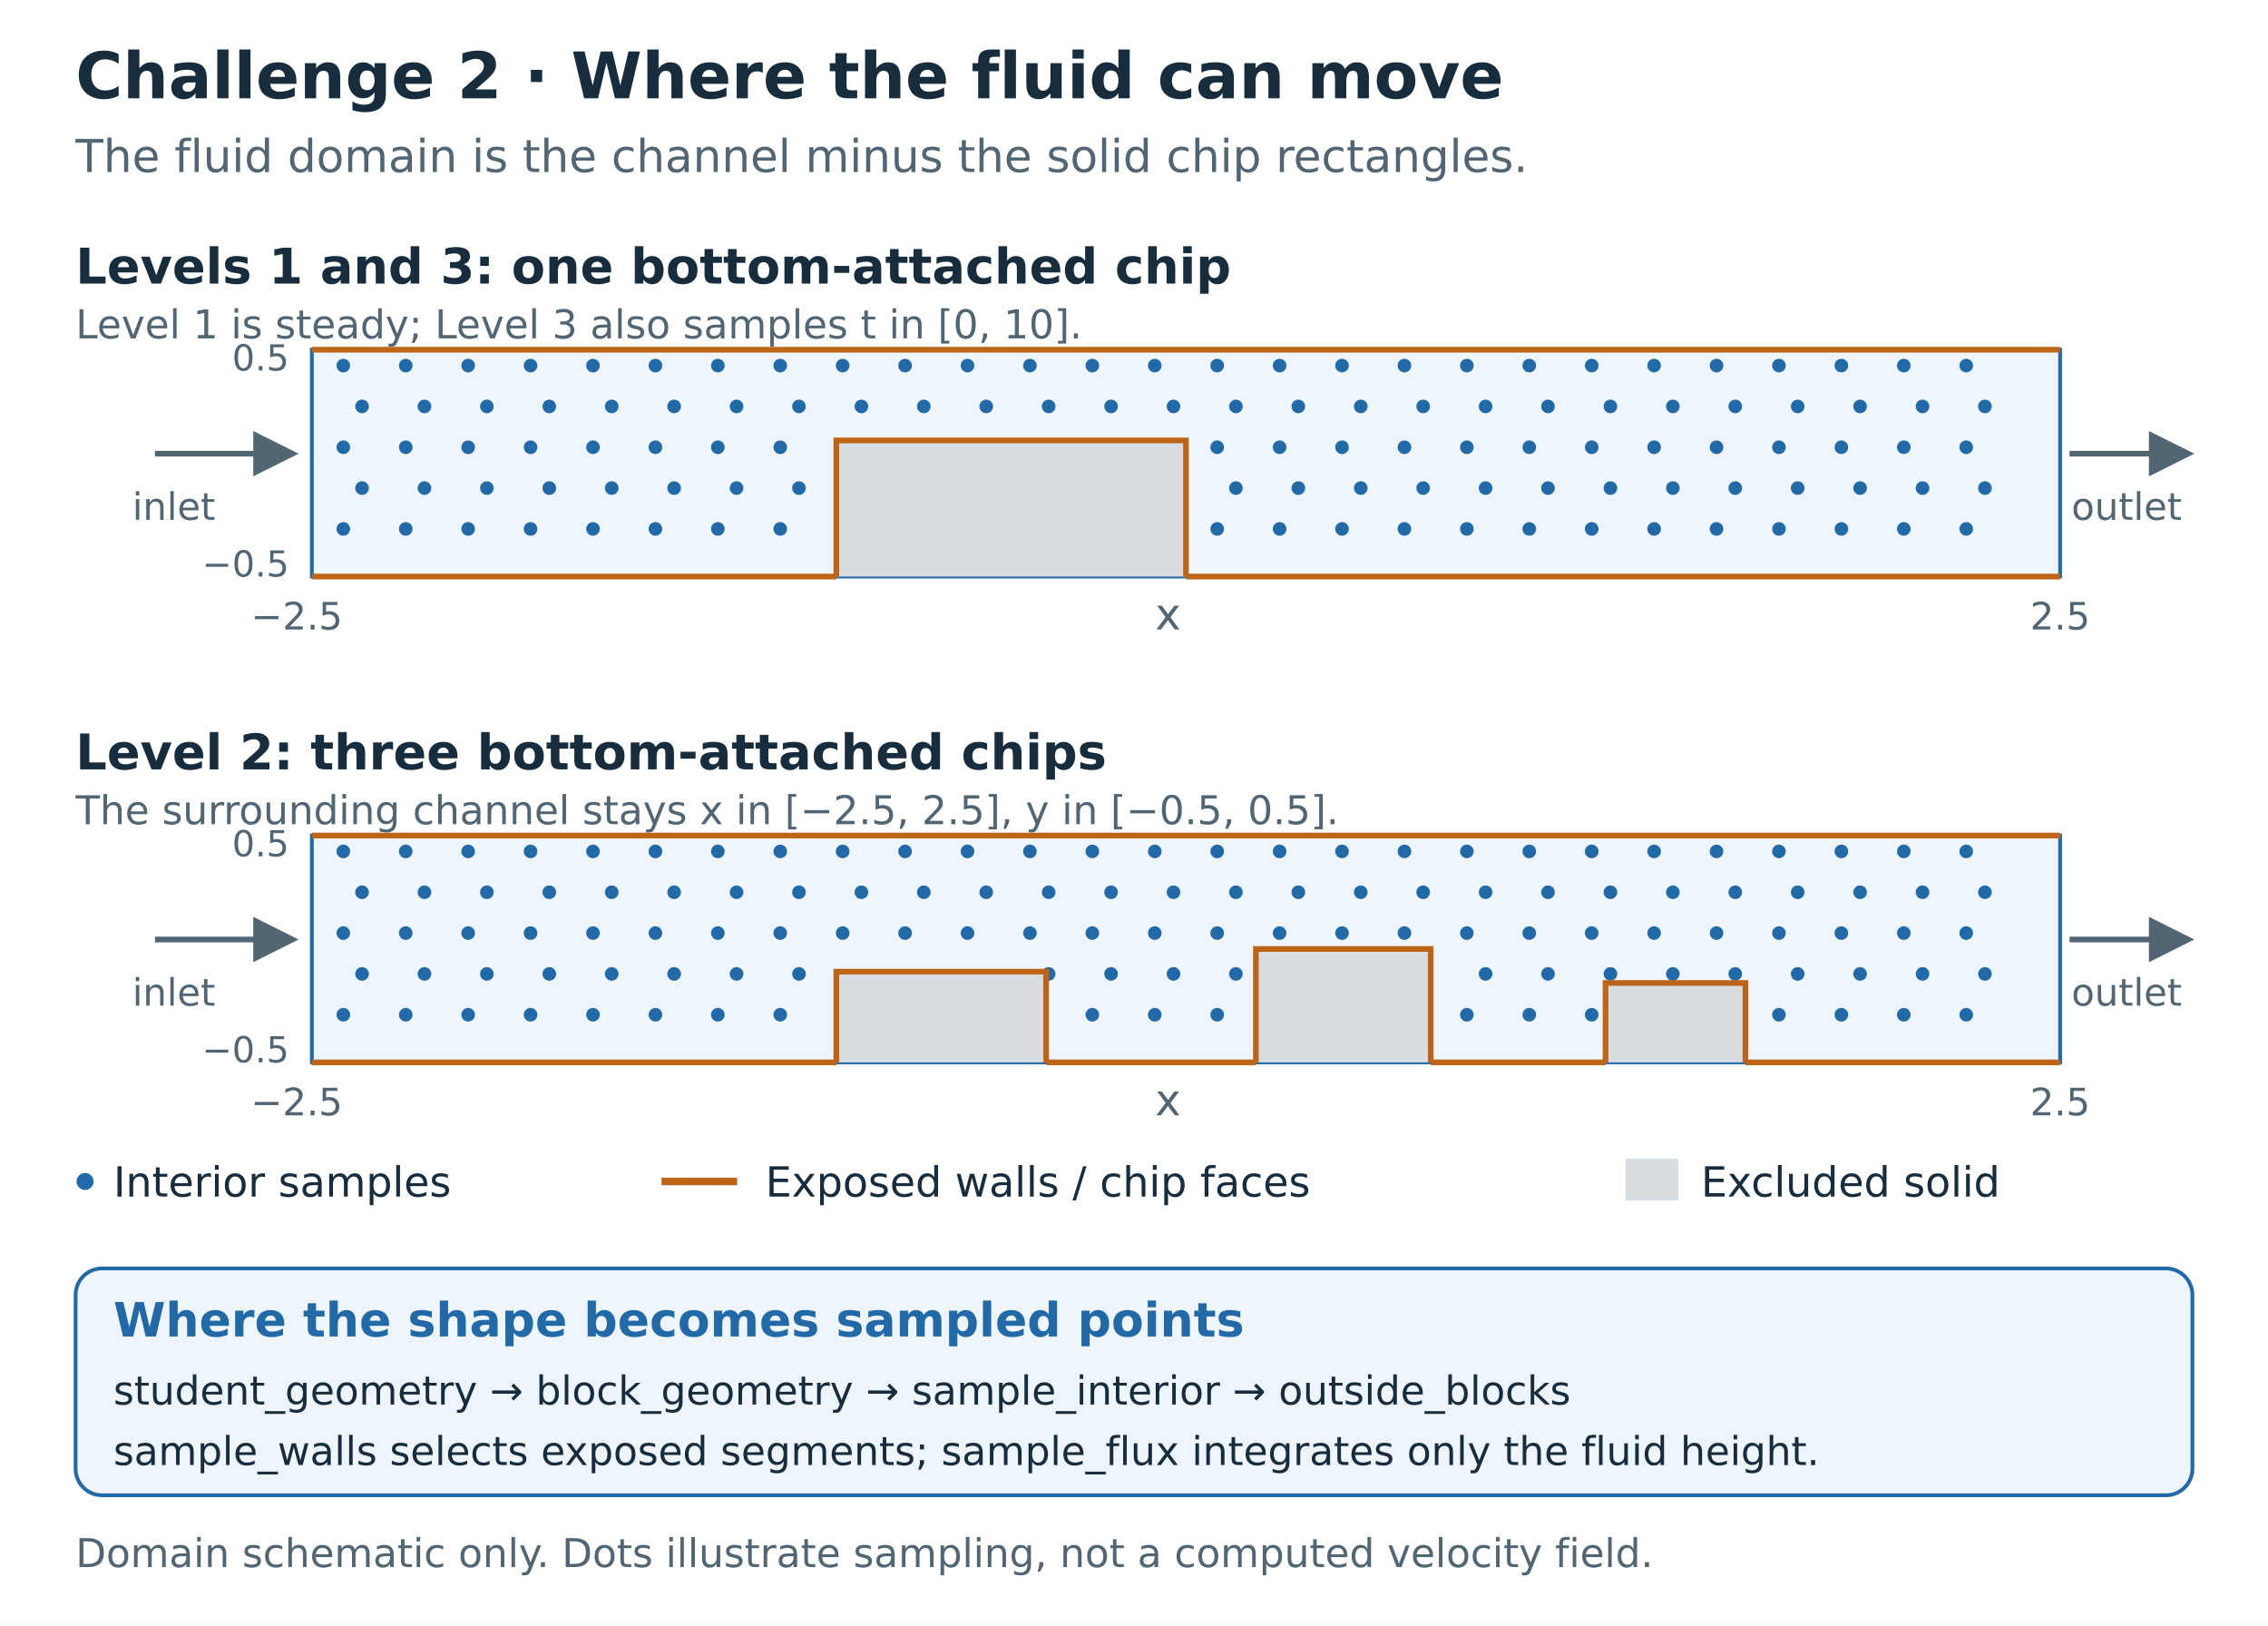
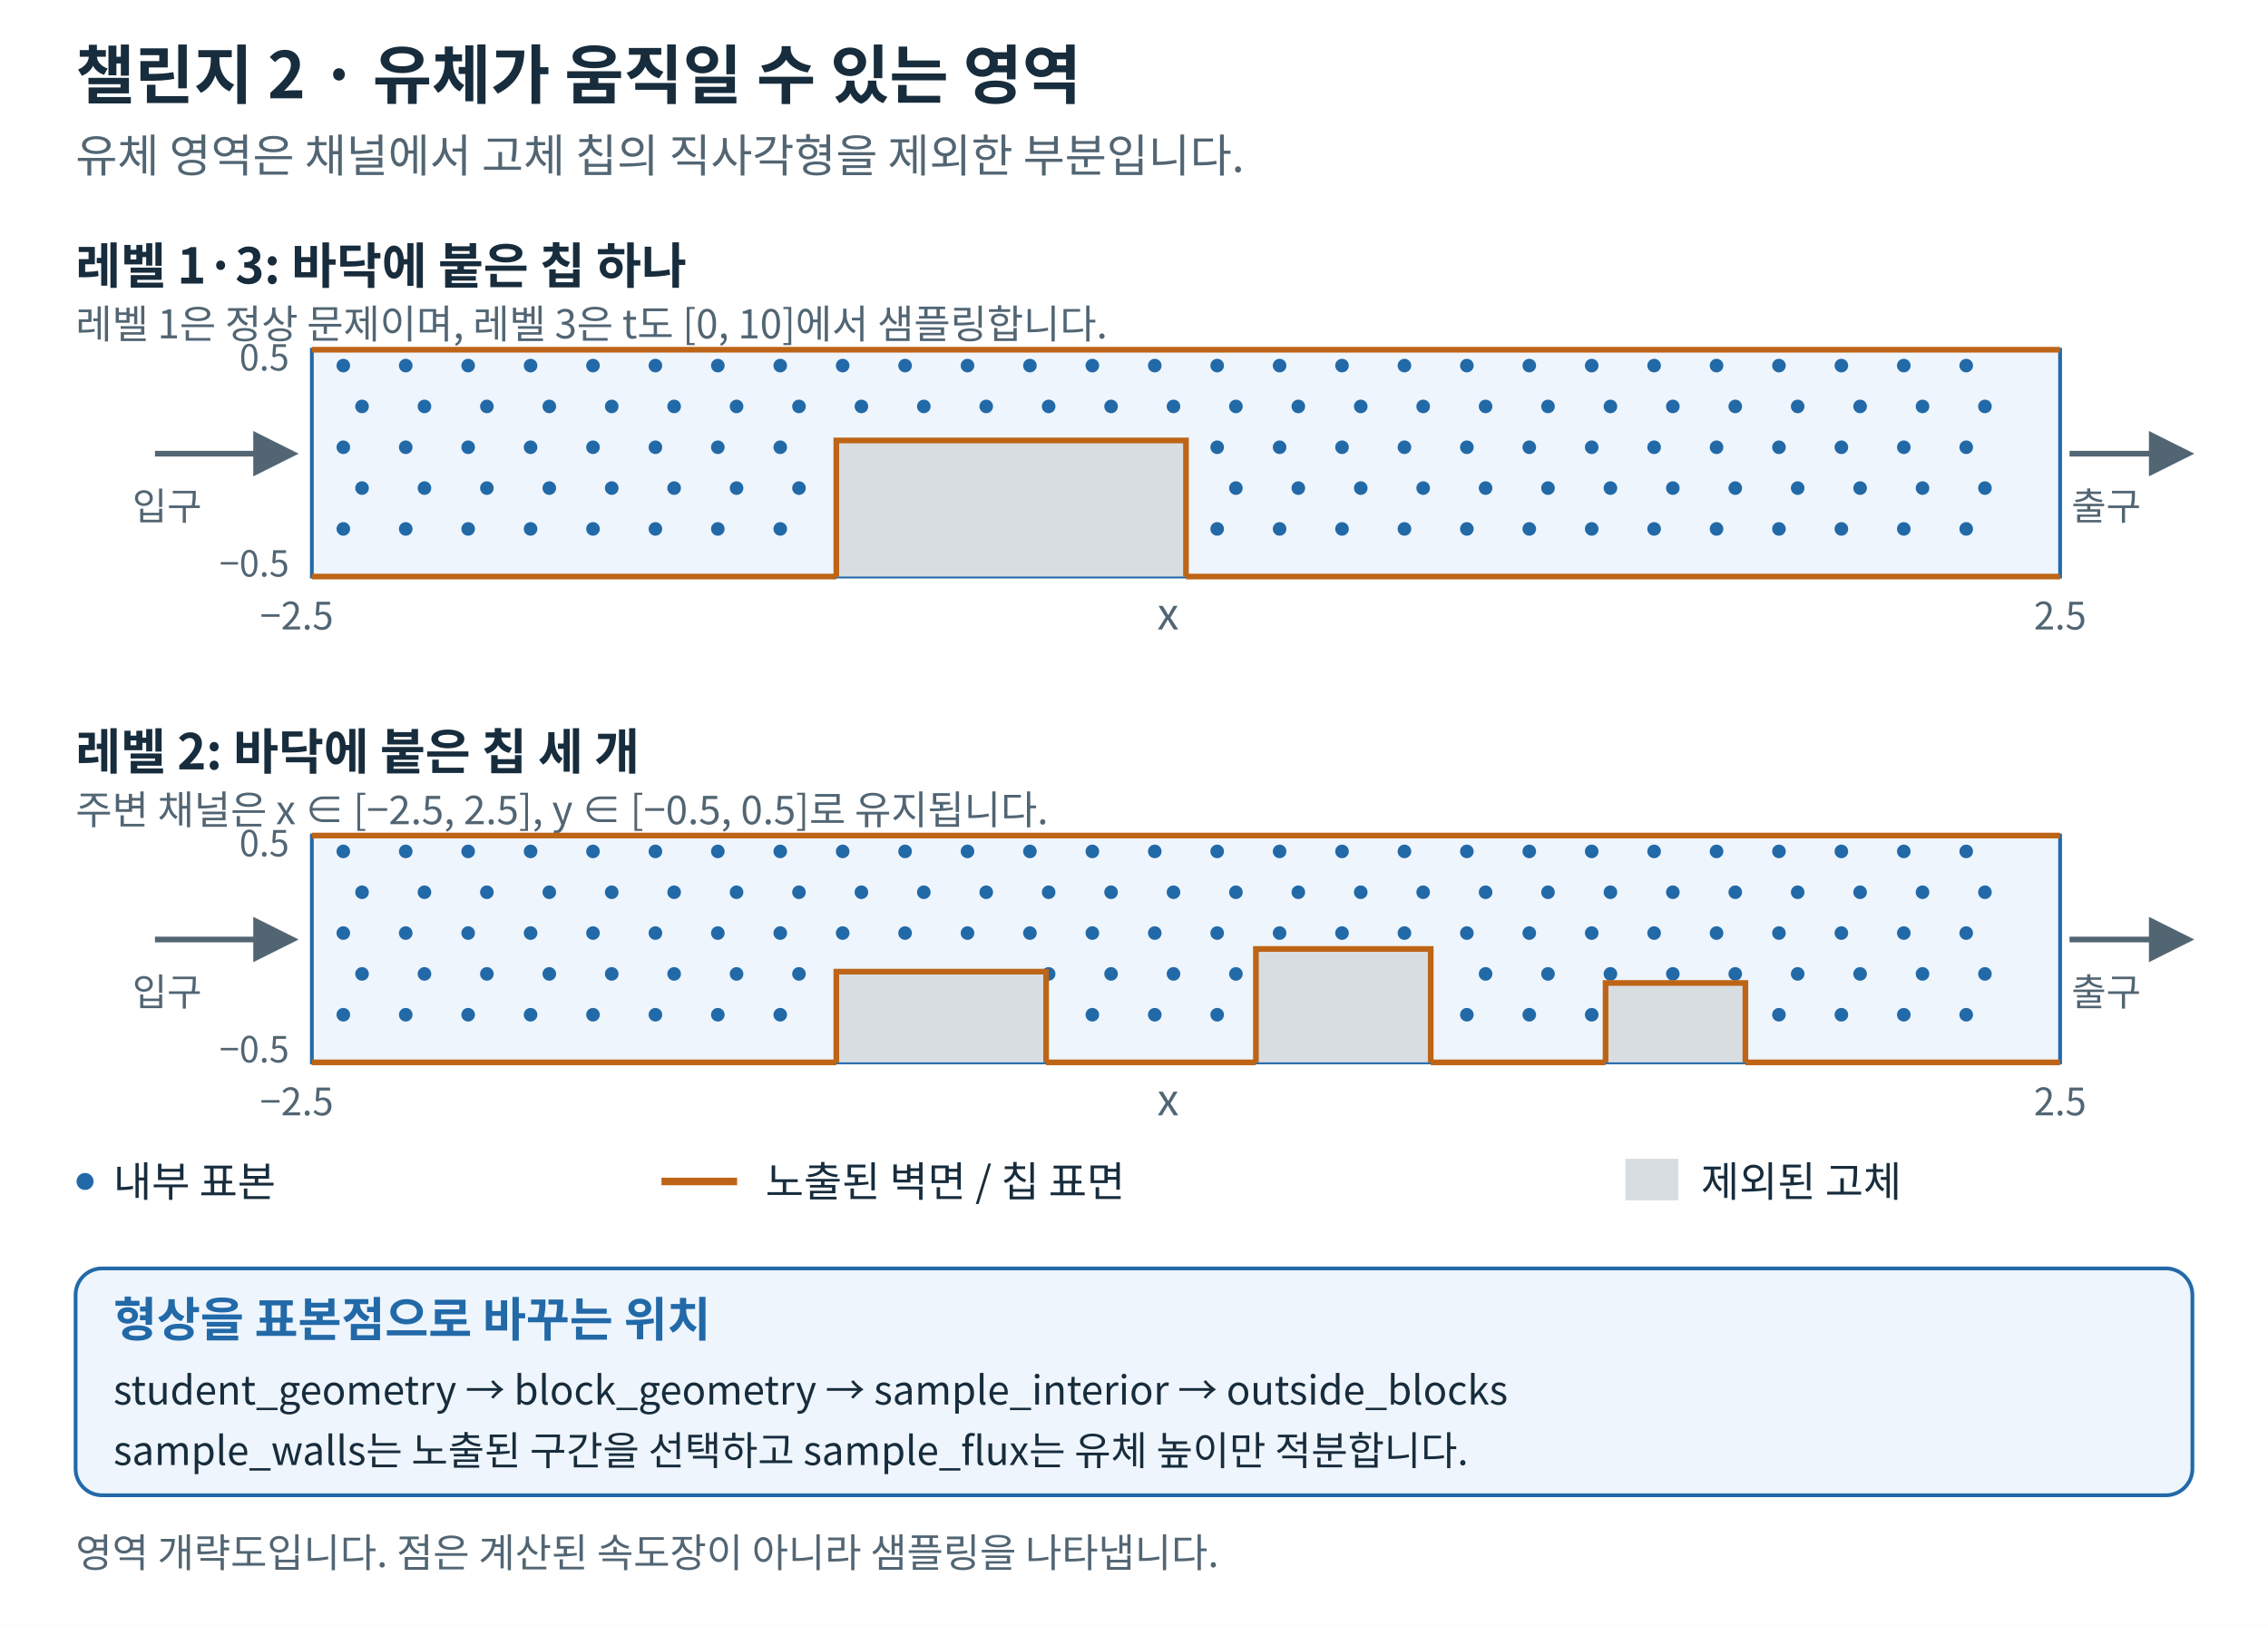
<svg xmlns="http://www.w3.org/2000/svg" width="1200" height="860" viewBox="0 0 1200 860" role="img" aria-labelledby="title desc">
  <defs>
    <marker id="arrow" markerWidth="8" markerHeight="8" refX="7" refY="4" orient="auto-start-reverse">
      <path d="M0,0 L8,4 L0,8Z" fill="#526573" />
    </marker>
  </defs>
  <rect width="1200" height="860" fill="#ffffff" />
-   <g font-family="DejaVu Sans, Arial, sans-serif">
-     <text x="40" y="52" font-size="34" fill="#172c3c" text-anchor="start" font-weight="650">Challenge 2 · Where the fluid can move</text>
-     <text x="40" y="91" font-size="24" fill="#526573" text-anchor="start" font-weight="400">The fluid domain is the channel minus the solid chip rectangles.</text>
-     <text x="40" y="150" font-size="26" fill="#172c3c" text-anchor="start" font-weight="600">Levels 1 and 3: one bottom-attached chip</text>
-     <text x="40" y="179" font-size="21" fill="#526573" text-anchor="start" font-weight="400">Level 1 is steady; Level 3 also samples t in [0, 10].</text>
+   <g font-family="Noto Sans CJK KR, Noto Sans KR, Malgun Gothic, Apple SD Gothic Neo, DejaVu Sans, Arial, sans-serif">
+     <text x="40" y="52" font-size="34" fill="#172c3c" text-anchor="start" font-weight="650">챌린지 2 · 유체가 움직일 수 있는 영역</text>
+     <text x="40" y="91" font-size="24" fill="#526573" text-anchor="start" font-weight="400">유체 영역은 채널에서 고체 칩의 직사각형을 제외한 부분입니다.</text>
+     <text x="40" y="150" font-size="26" fill="#172c3c" text-anchor="start" font-weight="600">레벨 1·3: 바닥에 붙은 칩 하나</text>
+     <text x="40" y="179" font-size="21" fill="#526573" text-anchor="start" font-weight="400">레벨 1은 정상 문제이며, 레벨 3은 t도 [0, 10]에서 샘플링합니다.</text>
    <rect x="165" y="185" width="925" height="120" fill="#eef5fc" stroke="#2269a8" stroke-width="2" />
    <circle cx="181.65" cy="193.4" r="3.6" fill="#2269a8" />
    <circle cx="214.676" cy="193.4" r="3.6" fill="#2269a8" />
    <circle cx="247.702" cy="193.4" r="3.6" fill="#2269a8" />
    <circle cx="280.728" cy="193.4" r="3.6" fill="#2269a8" />
    <circle cx="313.754" cy="193.4" r="3.6" fill="#2269a8" />
    <circle cx="346.78" cy="193.4" r="3.6" fill="#2269a8" />
    <circle cx="379.806" cy="193.4" r="3.6" fill="#2269a8" />
    <circle cx="412.831" cy="193.4" r="3.6" fill="#2269a8" />
    <circle cx="445.857" cy="193.4" r="3.6" fill="#2269a8" />
    <circle cx="478.883" cy="193.4" r="3.6" fill="#2269a8" />
    <circle cx="511.909" cy="193.4" r="3.6" fill="#2269a8" />
    <circle cx="544.935" cy="193.4" r="3.6" fill="#2269a8" />
    <circle cx="577.961" cy="193.4" r="3.6" fill="#2269a8" />
    <circle cx="610.987" cy="193.4" r="3.6" fill="#2269a8" />
    <circle cx="644.013" cy="193.4" r="3.6" fill="#2269a8" />
    <circle cx="677.039" cy="193.4" r="3.6" fill="#2269a8" />
    <circle cx="710.065" cy="193.4" r="3.6" fill="#2269a8" />
    <circle cx="743.091" cy="193.4" r="3.6" fill="#2269a8" />
    <circle cx="776.117" cy="193.4" r="3.6" fill="#2269a8" />
    <circle cx="809.143" cy="193.4" r="3.6" fill="#2269a8" />
    <circle cx="842.169" cy="193.4" r="3.6" fill="#2269a8" />
    <circle cx="875.194" cy="193.4" r="3.6" fill="#2269a8" />
    <circle cx="908.22" cy="193.4" r="3.6" fill="#2269a8" />
    <circle cx="941.246" cy="193.4" r="3.6" fill="#2269a8" />
    <circle cx="974.272" cy="193.4" r="3.6" fill="#2269a8" />
    <circle cx="1007.298" cy="193.4" r="3.6" fill="#2269a8" />
    <circle cx="1040.324" cy="193.4" r="3.6" fill="#2269a8" />
    <circle cx="191.558" cy="215" r="3.6" fill="#2269a8" />
    <circle cx="224.584" cy="215" r="3.6" fill="#2269a8" />
    <circle cx="257.61" cy="215" r="3.6" fill="#2269a8" />
    <circle cx="290.636" cy="215" r="3.6" fill="#2269a8" />
    <circle cx="323.661" cy="215" r="3.6" fill="#2269a8" />
    <circle cx="356.687" cy="215" r="3.6" fill="#2269a8" />
    <circle cx="389.713" cy="215" r="3.6" fill="#2269a8" />
    <circle cx="422.739" cy="215" r="3.6" fill="#2269a8" />
    <circle cx="455.765" cy="215" r="3.6" fill="#2269a8" />
    <circle cx="488.791" cy="215" r="3.6" fill="#2269a8" />
    <circle cx="521.817" cy="215" r="3.6" fill="#2269a8" />
    <circle cx="554.843" cy="215" r="3.6" fill="#2269a8" />
    <circle cx="587.869" cy="215" r="3.6" fill="#2269a8" />
    <circle cx="620.895" cy="215" r="3.6" fill="#2269a8" />
    <circle cx="653.921" cy="215" r="3.6" fill="#2269a8" />
    <circle cx="686.947" cy="215" r="3.6" fill="#2269a8" />
    <circle cx="719.973" cy="215" r="3.6" fill="#2269a8" />
    <circle cx="752.999" cy="215" r="3.6" fill="#2269a8" />
    <circle cx="786.024" cy="215" r="3.6" fill="#2269a8" />
    <circle cx="819.05" cy="215" r="3.6" fill="#2269a8" />
    <circle cx="852.076" cy="215" r="3.6" fill="#2269a8" />
    <circle cx="885.102" cy="215" r="3.6" fill="#2269a8" />
    <circle cx="918.128" cy="215" r="3.6" fill="#2269a8" />
    <circle cx="951.154" cy="215" r="3.6" fill="#2269a8" />
    <circle cx="984.18" cy="215" r="3.6" fill="#2269a8" />
    <circle cx="1017.206" cy="215" r="3.6" fill="#2269a8" />
    <circle cx="1050.232" cy="215" r="3.6" fill="#2269a8" />
    <circle cx="181.65" cy="236.6" r="3.6" fill="#2269a8" />
    <circle cx="214.676" cy="236.6" r="3.6" fill="#2269a8" />
    <circle cx="247.702" cy="236.6" r="3.6" fill="#2269a8" />
    <circle cx="280.728" cy="236.6" r="3.6" fill="#2269a8" />
    <circle cx="313.754" cy="236.6" r="3.6" fill="#2269a8" />
    <circle cx="346.78" cy="236.6" r="3.6" fill="#2269a8" />
    <circle cx="379.806" cy="236.6" r="3.6" fill="#2269a8" />
    <circle cx="412.831" cy="236.6" r="3.6" fill="#2269a8" />
    <circle cx="644.013" cy="236.6" r="3.6" fill="#2269a8" />
    <circle cx="677.039" cy="236.6" r="3.6" fill="#2269a8" />
    <circle cx="710.065" cy="236.6" r="3.6" fill="#2269a8" />
    <circle cx="743.091" cy="236.6" r="3.6" fill="#2269a8" />
    <circle cx="776.117" cy="236.6" r="3.6" fill="#2269a8" />
    <circle cx="809.143" cy="236.6" r="3.6" fill="#2269a8" />
    <circle cx="842.169" cy="236.6" r="3.6" fill="#2269a8" />
    <circle cx="875.194" cy="236.6" r="3.6" fill="#2269a8" />
    <circle cx="908.22" cy="236.6" r="3.6" fill="#2269a8" />
    <circle cx="941.246" cy="236.6" r="3.6" fill="#2269a8" />
    <circle cx="974.272" cy="236.6" r="3.6" fill="#2269a8" />
    <circle cx="1007.298" cy="236.6" r="3.6" fill="#2269a8" />
    <circle cx="1040.324" cy="236.6" r="3.6" fill="#2269a8" />
    <circle cx="191.558" cy="258.2" r="3.6" fill="#2269a8" />
    <circle cx="224.584" cy="258.2" r="3.6" fill="#2269a8" />
    <circle cx="257.61" cy="258.2" r="3.6" fill="#2269a8" />
    <circle cx="290.636" cy="258.2" r="3.6" fill="#2269a8" />
    <circle cx="323.661" cy="258.2" r="3.6" fill="#2269a8" />
    <circle cx="356.687" cy="258.2" r="3.6" fill="#2269a8" />
    <circle cx="389.713" cy="258.2" r="3.6" fill="#2269a8" />
    <circle cx="422.739" cy="258.2" r="3.6" fill="#2269a8" />
    <circle cx="653.921" cy="258.2" r="3.6" fill="#2269a8" />
    <circle cx="686.947" cy="258.2" r="3.6" fill="#2269a8" />
    <circle cx="719.973" cy="258.2" r="3.6" fill="#2269a8" />
    <circle cx="752.999" cy="258.2" r="3.6" fill="#2269a8" />
    <circle cx="786.024" cy="258.2" r="3.6" fill="#2269a8" />
    <circle cx="819.05" cy="258.2" r="3.6" fill="#2269a8" />
    <circle cx="852.076" cy="258.2" r="3.6" fill="#2269a8" />
    <circle cx="885.102" cy="258.2" r="3.6" fill="#2269a8" />
    <circle cx="918.128" cy="258.2" r="3.6" fill="#2269a8" />
    <circle cx="951.154" cy="258.2" r="3.6" fill="#2269a8" />
    <circle cx="984.18" cy="258.2" r="3.6" fill="#2269a8" />
    <circle cx="1017.206" cy="258.2" r="3.6" fill="#2269a8" />
    <circle cx="1050.232" cy="258.2" r="3.6" fill="#2269a8" />
    <circle cx="181.65" cy="279.8" r="3.6" fill="#2269a8" />
    <circle cx="214.676" cy="279.8" r="3.6" fill="#2269a8" />
    <circle cx="247.702" cy="279.8" r="3.6" fill="#2269a8" />
    <circle cx="280.728" cy="279.8" r="3.6" fill="#2269a8" />
    <circle cx="313.754" cy="279.8" r="3.6" fill="#2269a8" />
    <circle cx="346.78" cy="279.8" r="3.6" fill="#2269a8" />
    <circle cx="379.806" cy="279.8" r="3.6" fill="#2269a8" />
    <circle cx="412.831" cy="279.8" r="3.6" fill="#2269a8" />
    <circle cx="644.013" cy="279.8" r="3.6" fill="#2269a8" />
    <circle cx="677.039" cy="279.8" r="3.6" fill="#2269a8" />
    <circle cx="710.065" cy="279.8" r="3.6" fill="#2269a8" />
    <circle cx="743.091" cy="279.8" r="3.6" fill="#2269a8" />
    <circle cx="776.117" cy="279.8" r="3.6" fill="#2269a8" />
    <circle cx="809.143" cy="279.8" r="3.6" fill="#2269a8" />
    <circle cx="842.169" cy="279.8" r="3.6" fill="#2269a8" />
    <circle cx="875.194" cy="279.8" r="3.6" fill="#2269a8" />
    <circle cx="908.22" cy="279.8" r="3.6" fill="#2269a8" />
    <circle cx="941.246" cy="279.8" r="3.6" fill="#2269a8" />
    <circle cx="974.272" cy="279.8" r="3.6" fill="#2269a8" />
    <circle cx="1007.298" cy="279.8" r="3.6" fill="#2269a8" />
    <circle cx="1040.324" cy="279.8" r="3.6" fill="#2269a8" />
    <rect x="442.5" y="233" width="185" height="72" fill="#d8dde2" />
    <path d="M442.5 305V233H627.5V305" fill="none" stroke="#bd6416" stroke-width="3" />
    <path d="M165 185H1090 M165 305H442.5 M627.5 305H1090" stroke="#bd6416" stroke-width="3" />
    <path d="M82 240H155" fill="none" stroke="#526573" stroke-width="3" marker-end="url(#arrow)" />
    <path d="M1095 240H1158" fill="none" stroke="#526573" stroke-width="3" marker-end="url(#arrow)" />
-     <text x="70" y="275" font-size="20" fill="#526573" text-anchor="start" font-weight="400">inlet</text>
-     <text x="1096" y="275" font-size="20" fill="#526573" text-anchor="start" font-weight="400">outlet</text>
+     <text x="70" y="275" font-size="20" fill="#526573" text-anchor="start" font-weight="400">입구</text>
+     <text x="1096" y="275" font-size="20" fill="#526573" text-anchor="start" font-weight="400">출구</text>
    <text x="157" y="333" font-size="20" fill="#526573" text-anchor="middle" font-weight="400">−2.5</text>
    <text x="1090" y="333" font-size="20" fill="#526573" text-anchor="middle" font-weight="400">2.5</text>
    <text x="618" y="333" font-size="23" fill="#526573" text-anchor="middle" font-weight="400">x</text>
    <text x="153" y="196" font-size="19" fill="#526573" text-anchor="end" font-weight="400">0.5</text>
    <text x="153" y="305" font-size="19" fill="#526573" text-anchor="end" font-weight="400">−0.5</text>
-     <text x="40" y="407" font-size="26" fill="#172c3c" text-anchor="start" font-weight="600">Level 2: three bottom-attached chips</text>
-     <text x="40" y="436" font-size="21" fill="#526573" text-anchor="start" font-weight="400">The surrounding channel stays x in [−2.5, 2.5], y in [−0.5, 0.5].</text>
+     <text x="40" y="407" font-size="26" fill="#172c3c" text-anchor="start" font-weight="600">레벨 2: 바닥에 붙은 칩 세 개</text>
+     <text x="40" y="436" font-size="21" fill="#526573" text-anchor="start" font-weight="400">주변 채널은 x ∈ [−2.5, 2.5], y ∈ [−0.5, 0.5]로 유지됩니다.</text>
    <rect x="165" y="442" width="925" height="120" fill="#eef5fc" stroke="#2269a8" stroke-width="2" />
    <circle cx="181.65" cy="450.4" r="3.6" fill="#2269a8" />
    <circle cx="214.676" cy="450.4" r="3.6" fill="#2269a8" />
    <circle cx="247.702" cy="450.4" r="3.6" fill="#2269a8" />
    <circle cx="280.728" cy="450.4" r="3.6" fill="#2269a8" />
    <circle cx="313.754" cy="450.4" r="3.6" fill="#2269a8" />
    <circle cx="346.78" cy="450.4" r="3.6" fill="#2269a8" />
    <circle cx="379.806" cy="450.4" r="3.6" fill="#2269a8" />
    <circle cx="412.831" cy="450.4" r="3.6" fill="#2269a8" />
    <circle cx="445.857" cy="450.4" r="3.6" fill="#2269a8" />
    <circle cx="478.883" cy="450.4" r="3.6" fill="#2269a8" />
    <circle cx="511.909" cy="450.4" r="3.6" fill="#2269a8" />
    <circle cx="544.935" cy="450.4" r="3.6" fill="#2269a8" />
    <circle cx="577.961" cy="450.4" r="3.6" fill="#2269a8" />
    <circle cx="610.987" cy="450.4" r="3.6" fill="#2269a8" />
    <circle cx="644.013" cy="450.4" r="3.6" fill="#2269a8" />
    <circle cx="677.039" cy="450.4" r="3.6" fill="#2269a8" />
    <circle cx="710.065" cy="450.4" r="3.6" fill="#2269a8" />
    <circle cx="743.091" cy="450.4" r="3.6" fill="#2269a8" />
    <circle cx="776.117" cy="450.4" r="3.6" fill="#2269a8" />
    <circle cx="809.143" cy="450.4" r="3.6" fill="#2269a8" />
    <circle cx="842.169" cy="450.4" r="3.6" fill="#2269a8" />
    <circle cx="875.194" cy="450.4" r="3.6" fill="#2269a8" />
    <circle cx="908.22" cy="450.4" r="3.6" fill="#2269a8" />
    <circle cx="941.246" cy="450.4" r="3.6" fill="#2269a8" />
    <circle cx="974.272" cy="450.4" r="3.6" fill="#2269a8" />
    <circle cx="1007.298" cy="450.4" r="3.6" fill="#2269a8" />
    <circle cx="1040.324" cy="450.4" r="3.6" fill="#2269a8" />
    <circle cx="191.558" cy="472" r="3.6" fill="#2269a8" />
    <circle cx="224.584" cy="472" r="3.6" fill="#2269a8" />
    <circle cx="257.61" cy="472" r="3.6" fill="#2269a8" />
    <circle cx="290.636" cy="472" r="3.6" fill="#2269a8" />
    <circle cx="323.661" cy="472" r="3.6" fill="#2269a8" />
    <circle cx="356.687" cy="472" r="3.6" fill="#2269a8" />
    <circle cx="389.713" cy="472" r="3.6" fill="#2269a8" />
    <circle cx="422.739" cy="472" r="3.6" fill="#2269a8" />
    <circle cx="455.765" cy="472" r="3.6" fill="#2269a8" />
    <circle cx="488.791" cy="472" r="3.6" fill="#2269a8" />
    <circle cx="521.817" cy="472" r="3.6" fill="#2269a8" />
    <circle cx="554.843" cy="472" r="3.6" fill="#2269a8" />
    <circle cx="587.869" cy="472" r="3.6" fill="#2269a8" />
    <circle cx="620.895" cy="472" r="3.6" fill="#2269a8" />
    <circle cx="653.921" cy="472" r="3.6" fill="#2269a8" />
    <circle cx="686.947" cy="472" r="3.6" fill="#2269a8" />
    <circle cx="719.973" cy="472" r="3.6" fill="#2269a8" />
    <circle cx="752.999" cy="472" r="3.6" fill="#2269a8" />
    <circle cx="786.024" cy="472" r="3.6" fill="#2269a8" />
    <circle cx="819.05" cy="472" r="3.6" fill="#2269a8" />
    <circle cx="852.076" cy="472" r="3.6" fill="#2269a8" />
    <circle cx="885.102" cy="472" r="3.6" fill="#2269a8" />
    <circle cx="918.128" cy="472" r="3.6" fill="#2269a8" />
    <circle cx="951.154" cy="472" r="3.6" fill="#2269a8" />
    <circle cx="984.18" cy="472" r="3.6" fill="#2269a8" />
    <circle cx="1017.206" cy="472" r="3.6" fill="#2269a8" />
    <circle cx="1050.232" cy="472" r="3.6" fill="#2269a8" />
    <circle cx="181.65" cy="493.6" r="3.6" fill="#2269a8" />
    <circle cx="214.676" cy="493.6" r="3.6" fill="#2269a8" />
    <circle cx="247.702" cy="493.6" r="3.6" fill="#2269a8" />
    <circle cx="280.728" cy="493.6" r="3.6" fill="#2269a8" />
    <circle cx="313.754" cy="493.6" r="3.6" fill="#2269a8" />
    <circle cx="346.78" cy="493.6" r="3.6" fill="#2269a8" />
    <circle cx="379.806" cy="493.6" r="3.6" fill="#2269a8" />
    <circle cx="412.831" cy="493.6" r="3.6" fill="#2269a8" />
    <circle cx="445.857" cy="493.6" r="3.6" fill="#2269a8" />
    <circle cx="478.883" cy="493.6" r="3.6" fill="#2269a8" />
    <circle cx="511.909" cy="493.6" r="3.6" fill="#2269a8" />
    <circle cx="544.935" cy="493.6" r="3.6" fill="#2269a8" />
    <circle cx="577.961" cy="493.6" r="3.6" fill="#2269a8" />
    <circle cx="610.987" cy="493.6" r="3.6" fill="#2269a8" />
    <circle cx="644.013" cy="493.6" r="3.6" fill="#2269a8" />
    <circle cx="677.039" cy="493.6" r="3.6" fill="#2269a8" />
    <circle cx="710.065" cy="493.6" r="3.6" fill="#2269a8" />
    <circle cx="743.091" cy="493.6" r="3.6" fill="#2269a8" />
    <circle cx="776.117" cy="493.6" r="3.6" fill="#2269a8" />
    <circle cx="809.143" cy="493.6" r="3.6" fill="#2269a8" />
    <circle cx="842.169" cy="493.6" r="3.6" fill="#2269a8" />
    <circle cx="875.194" cy="493.6" r="3.6" fill="#2269a8" />
    <circle cx="908.22" cy="493.6" r="3.6" fill="#2269a8" />
    <circle cx="941.246" cy="493.6" r="3.6" fill="#2269a8" />
    <circle cx="974.272" cy="493.6" r="3.6" fill="#2269a8" />
    <circle cx="1007.298" cy="493.6" r="3.6" fill="#2269a8" />
    <circle cx="1040.324" cy="493.6" r="3.6" fill="#2269a8" />
    <circle cx="191.558" cy="515.2" r="3.6" fill="#2269a8" />
    <circle cx="224.584" cy="515.2" r="3.6" fill="#2269a8" />
    <circle cx="257.61" cy="515.2" r="3.6" fill="#2269a8" />
    <circle cx="290.636" cy="515.2" r="3.6" fill="#2269a8" />
    <circle cx="323.661" cy="515.2" r="3.6" fill="#2269a8" />
    <circle cx="356.687" cy="515.2" r="3.6" fill="#2269a8" />
    <circle cx="389.713" cy="515.2" r="3.6" fill="#2269a8" />
    <circle cx="422.739" cy="515.2" r="3.6" fill="#2269a8" />
    <circle cx="554.843" cy="515.2" r="3.6" fill="#2269a8" />
    <circle cx="587.869" cy="515.2" r="3.6" fill="#2269a8" />
    <circle cx="620.895" cy="515.2" r="3.6" fill="#2269a8" />
    <circle cx="653.921" cy="515.2" r="3.6" fill="#2269a8" />
    <circle cx="786.024" cy="515.2" r="3.6" fill="#2269a8" />
    <circle cx="819.05" cy="515.2" r="3.6" fill="#2269a8" />
    <circle cx="852.076" cy="515.2" r="3.6" fill="#2269a8" />
    <circle cx="885.102" cy="515.2" r="3.6" fill="#2269a8" />
    <circle cx="918.128" cy="515.2" r="3.6" fill="#2269a8" />
    <circle cx="951.154" cy="515.2" r="3.6" fill="#2269a8" />
    <circle cx="984.18" cy="515.2" r="3.6" fill="#2269a8" />
    <circle cx="1017.206" cy="515.2" r="3.6" fill="#2269a8" />
    <circle cx="1050.232" cy="515.2" r="3.6" fill="#2269a8" />
    <circle cx="181.65" cy="536.8" r="3.6" fill="#2269a8" />
    <circle cx="214.676" cy="536.8" r="3.6" fill="#2269a8" />
    <circle cx="247.702" cy="536.8" r="3.6" fill="#2269a8" />
    <circle cx="280.728" cy="536.8" r="3.6" fill="#2269a8" />
    <circle cx="313.754" cy="536.8" r="3.6" fill="#2269a8" />
    <circle cx="346.78" cy="536.8" r="3.6" fill="#2269a8" />
    <circle cx="379.806" cy="536.8" r="3.6" fill="#2269a8" />
    <circle cx="412.831" cy="536.8" r="3.6" fill="#2269a8" />
    <circle cx="577.961" cy="536.8" r="3.6" fill="#2269a8" />
    <circle cx="610.987" cy="536.8" r="3.6" fill="#2269a8" />
    <circle cx="644.013" cy="536.8" r="3.6" fill="#2269a8" />
    <circle cx="776.117" cy="536.8" r="3.6" fill="#2269a8" />
    <circle cx="809.143" cy="536.8" r="3.6" fill="#2269a8" />
    <circle cx="842.169" cy="536.8" r="3.6" fill="#2269a8" />
    <circle cx="941.246" cy="536.8" r="3.6" fill="#2269a8" />
    <circle cx="974.272" cy="536.8" r="3.6" fill="#2269a8" />
    <circle cx="1007.298" cy="536.8" r="3.6" fill="#2269a8" />
    <circle cx="1040.324" cy="536.8" r="3.6" fill="#2269a8" />
    <rect x="442.5" y="514" width="111" height="48" fill="#d8dde2" />
    <path d="M442.5 562V514H553.5V562" fill="none" stroke="#bd6416" stroke-width="3" />
    <rect x="664.5" y="502" width="92.5" height="60" fill="#d8dde2" />
    <path d="M664.5 562V502H757V562" fill="none" stroke="#bd6416" stroke-width="3" />
    <rect x="849.5" y="520" width="74" height="42" fill="#d8dde2" />
    <path d="M849.5 562V520H923.5V562" fill="none" stroke="#bd6416" stroke-width="3" />
    <path d="M165 442H1090 M165 562H442.5 M553.5 562H664.5 M757 562H849.5 M923.5 562H1090" stroke="#bd6416" stroke-width="3" />
    <path d="M82 497H155" fill="none" stroke="#526573" stroke-width="3" marker-end="url(#arrow)" />
    <path d="M1095 497H1158" fill="none" stroke="#526573" stroke-width="3" marker-end="url(#arrow)" />
-     <text x="70" y="532" font-size="20" fill="#526573" text-anchor="start" font-weight="400">inlet</text>
-     <text x="1096" y="532" font-size="20" fill="#526573" text-anchor="start" font-weight="400">outlet</text>
+     <text x="70" y="532" font-size="20" fill="#526573" text-anchor="start" font-weight="400">입구</text>
+     <text x="1096" y="532" font-size="20" fill="#526573" text-anchor="start" font-weight="400">출구</text>
    <text x="157" y="590" font-size="20" fill="#526573" text-anchor="middle" font-weight="400">−2.5</text>
    <text x="1090" y="590" font-size="20" fill="#526573" text-anchor="middle" font-weight="400">2.5</text>
    <text x="618" y="590" font-size="23" fill="#526573" text-anchor="middle" font-weight="400">x</text>
    <text x="153" y="453" font-size="19" fill="#526573" text-anchor="end" font-weight="400">0.5</text>
    <text x="153" y="562" font-size="19" fill="#526573" text-anchor="end" font-weight="400">−0.5</text>
    <circle cx="45" cy="625" r="4.5" fill="#2269a8" />
-     <text x="60" y="633" font-size="22" fill="#172c3c" text-anchor="start" font-weight="400">Interior samples</text>
+     <text x="60" y="633" font-size="22" fill="#172c3c" text-anchor="start" font-weight="400">내부 표본</text>
    <path d="M350 625H390" stroke="#bd6416" stroke-width="4" />
-     <text x="405" y="633" font-size="22" fill="#172c3c" text-anchor="start" font-weight="400">Exposed walls / chip faces</text>
+     <text x="405" y="633" font-size="22" fill="#172c3c" text-anchor="start" font-weight="400">노출된 벽면 / 칩 표면</text>
    <rect x="860" y="613" width="28" height="22" fill="#d8dde2" />
-     <text x="900" y="633" font-size="22" fill="#172c3c" text-anchor="start" font-weight="400">Excluded solid</text>
+     <text x="900" y="633" font-size="22" fill="#172c3c" text-anchor="start" font-weight="400">제외된 고체</text>
    <rect x="40" y="671" width="1120" height="120" rx="14" fill="#eef5fc" stroke="#2269a8" stroke-width="2" />
-     <text x="60" y="707" font-size="25" fill="#2269a8" text-anchor="start" font-weight="600">Where the shape becomes sampled points</text>
+     <text x="60" y="707" font-size="25" fill="#2269a8" text-anchor="start" font-weight="600">형상을 표본점으로 바꾸는 위치</text>
    <text x="60" y="743" font-size="21" fill="#172c3c" text-anchor="start" font-weight="400">student_geometry → block_geometry → sample_interior → outside_blocks</text>
-     <text x="60" y="775" font-size="21" fill="#172c3c" text-anchor="start" font-weight="400">sample_walls selects exposed segments; sample_flux integrates only the fluid height.</text>
-     <text x="40" y="829" font-size="21" fill="#526573" text-anchor="start" font-weight="400">Domain schematic only. Dots illustrate sampling, not a computed velocity field.</text>
+     <text x="60" y="775" font-size="21" fill="#172c3c" text-anchor="start" font-weight="400">sample_walls는 노출된 구간을 선택하고 sample_flux는 유체 높이만 적분합니다.</text>
+     <text x="40" y="829" font-size="21" fill="#526573" text-anchor="start" font-weight="400">영역 개략도입니다. 점은 계산된 속도장이 아니라 샘플링을 나타냅니다.</text>
  </g>
</svg>
